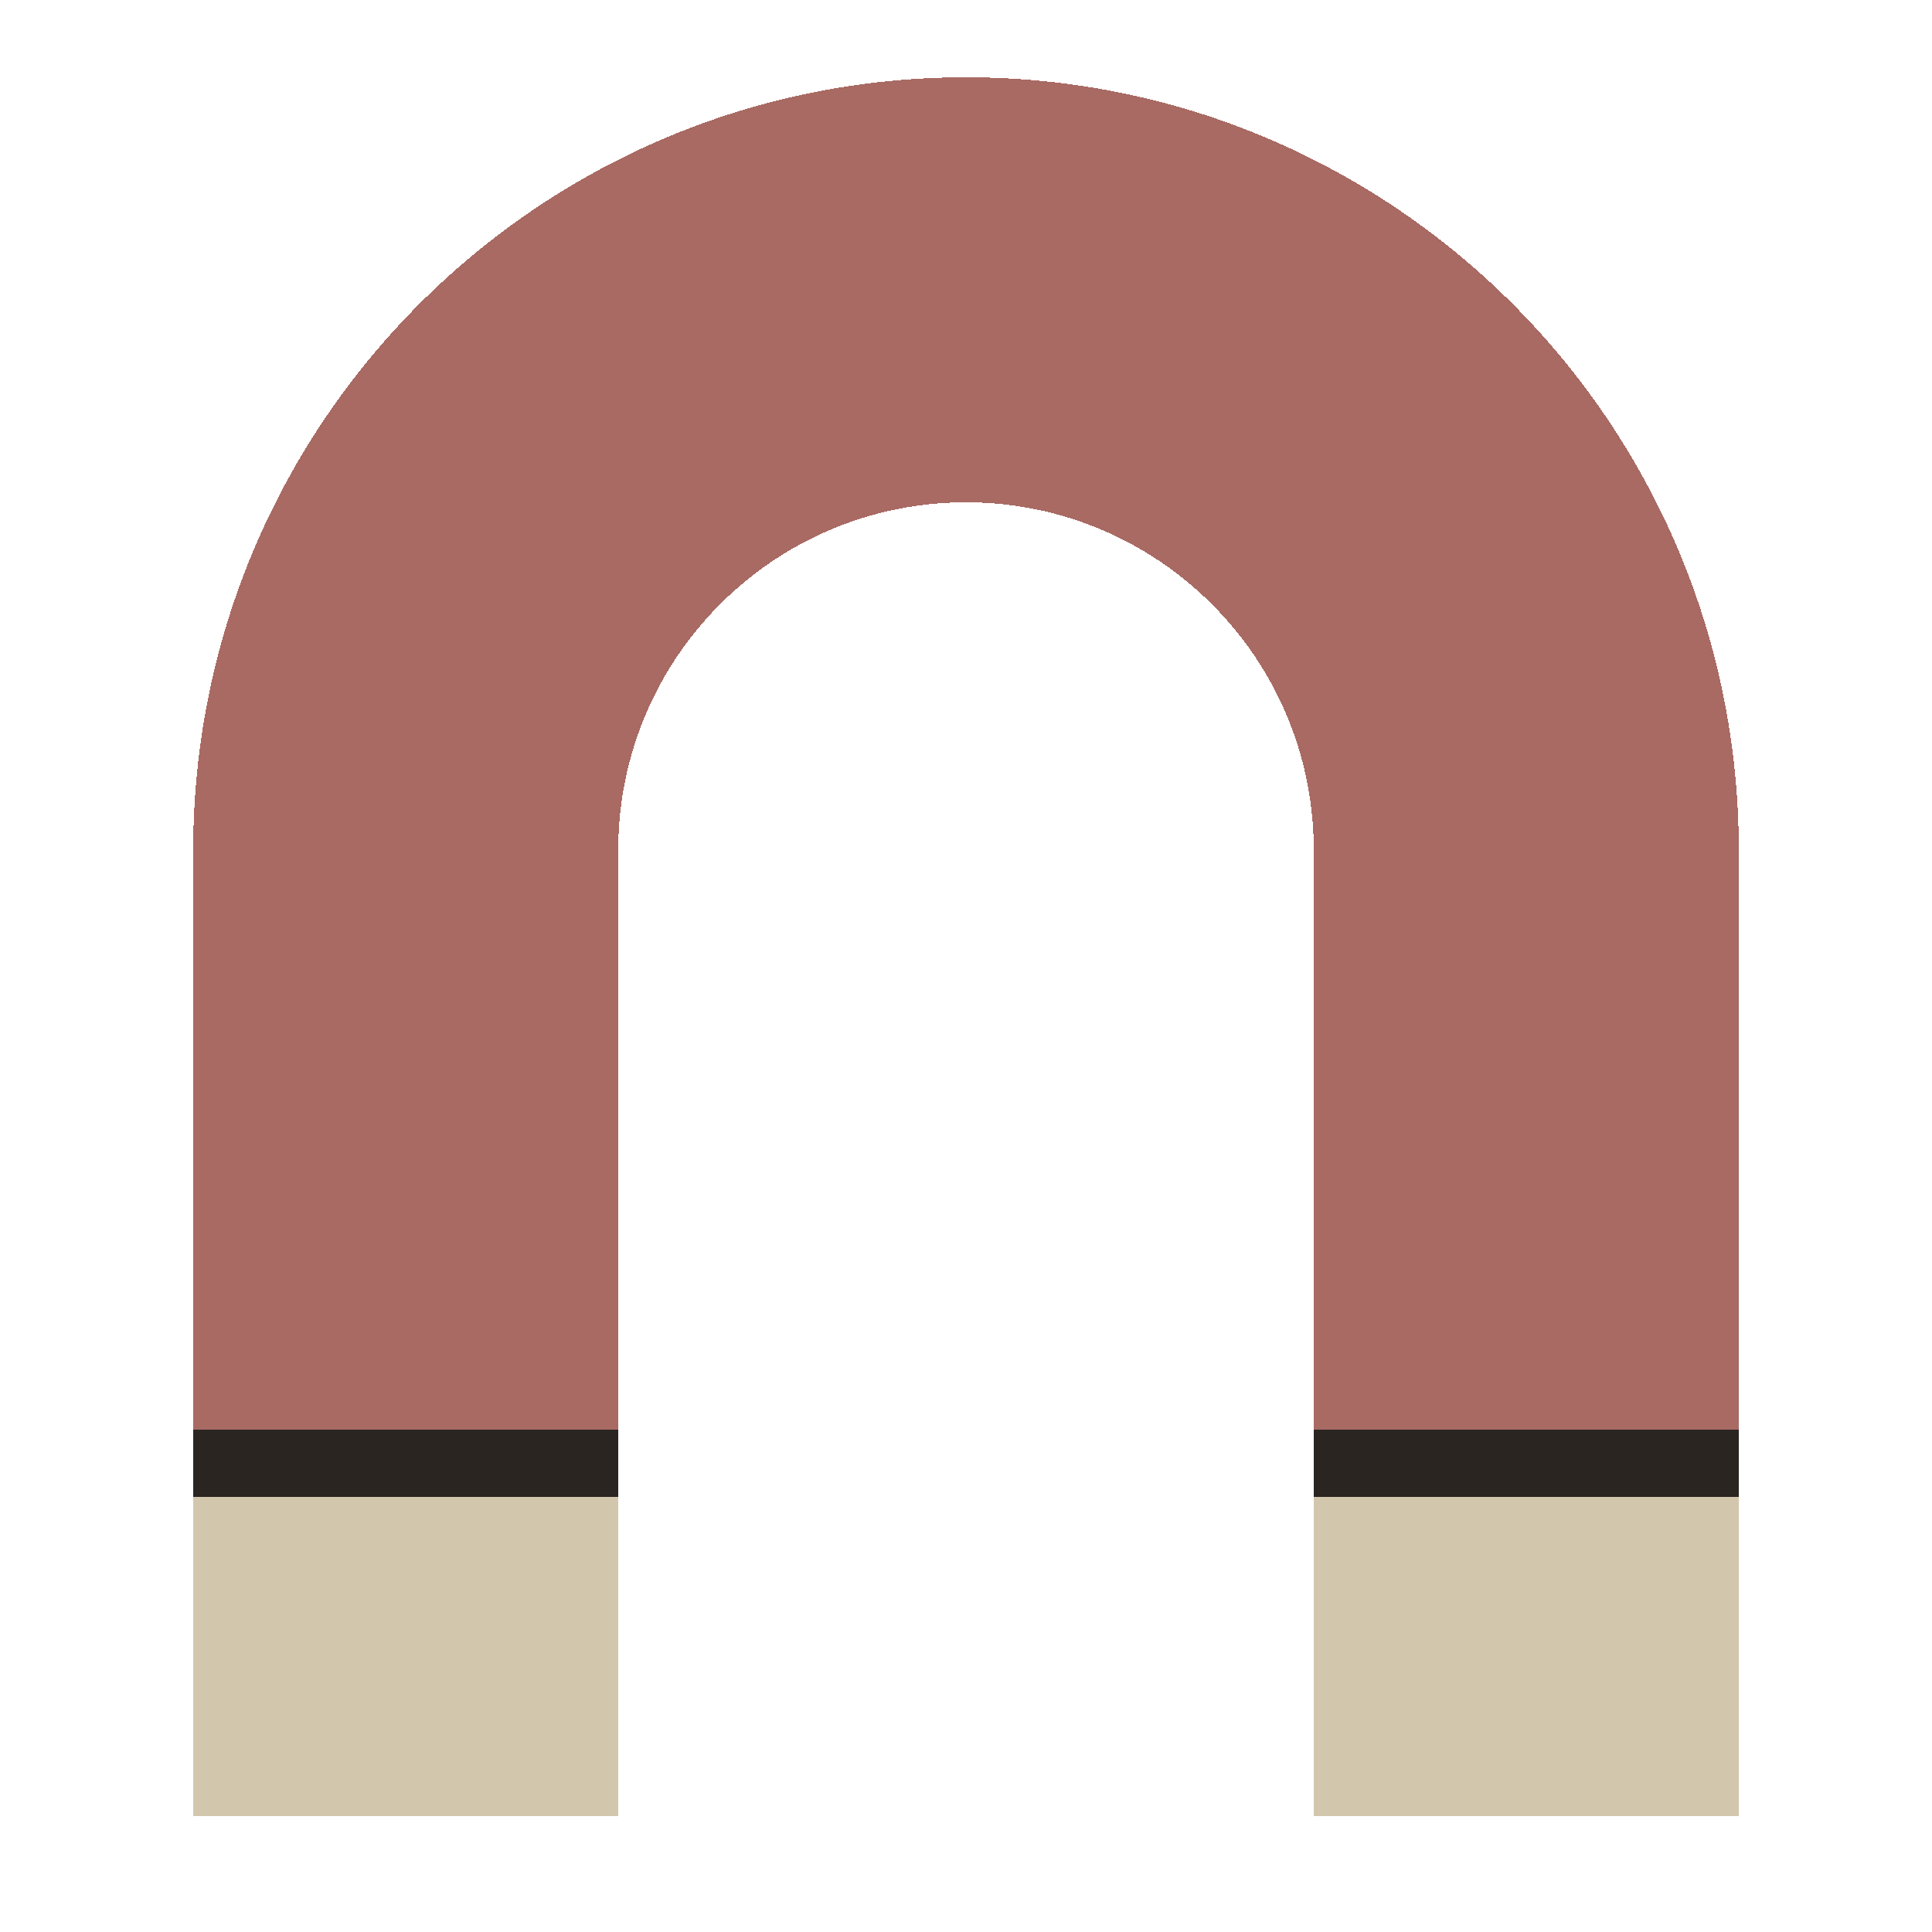
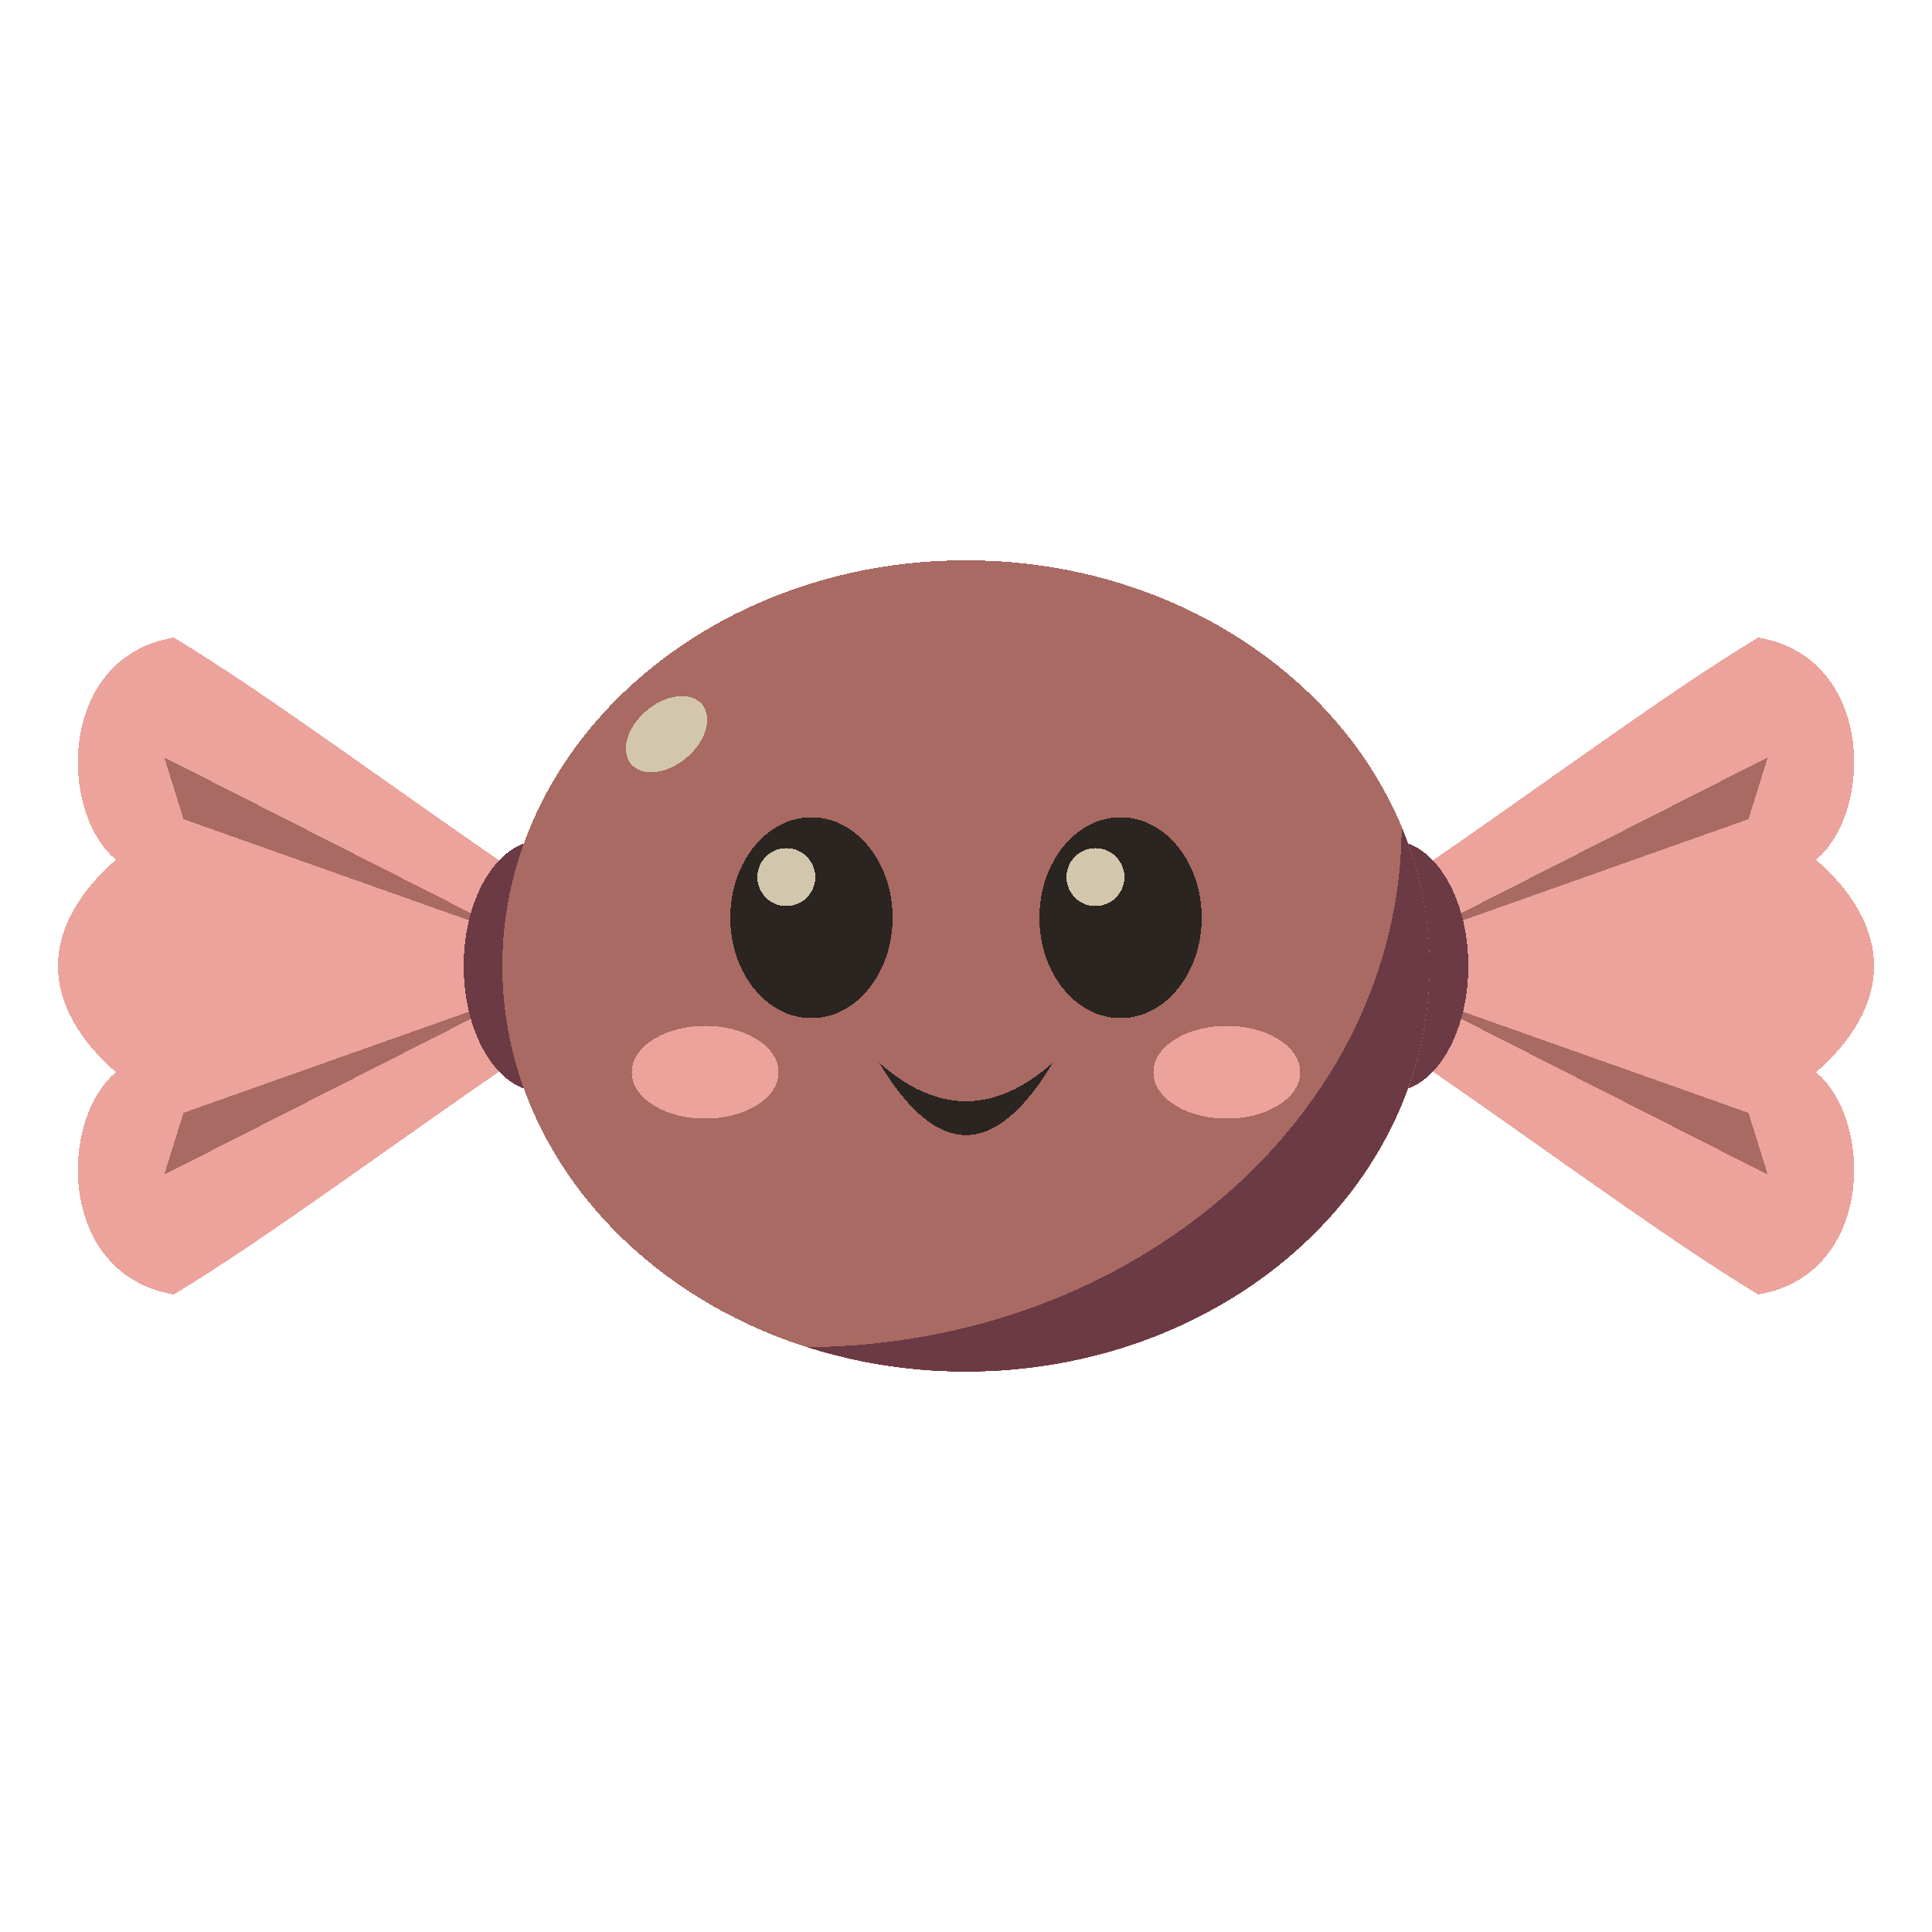
<svg xmlns="http://www.w3.org/2000/svg" viewBox="0 0 100 100" width="512" height="512">
  <g shape-rendering="crispEdges">
-     <path fill="#A86A63" d="M 10 44 A 40 40 0 0 1 90 44 L 90 94 L 68 94 L 68 44 A 18 18 0 0 0 32 44 L 32 94 L 10 94 Z" />
-     <g fill="#D2C6AC">
-       <rect x="10" y="77" width="22" height="17" />
-       <rect x="68" y="77" width="22" height="17" />
+     <g fill="#EBA39C">
+       <path d="M 28 46 C 22 42, 14 36, 9 33 C 3 34, 3 42, 6 44.5 C 2 48, 2 52, 6 55.5 C 3 58, 3 66, 9 67 C 14 64, 22 58, 28 54 Z" />
+       <path d="M 72 46 C 78 42, 86 36, 91 33 C 97 34, 97 42, 94 44.5 C 98 48, 98 52, 94 55.5 C 97 58, 97 66, 91 67 C 86 64, 78 58, 72 54 Z" />
    </g>
-     <g fill="#2A2521">
-       <rect x="10" y="74" width="22" height="3.5" />
-       <rect x="68" y="74" width="22" height="3.5" />
+     <g fill="#A86A63">
+       <path d="M 27 48.6 L 8.5 39.2 L 9.5 42.4 Z" />
+       <path d="M 27 51.4 L 8.5 60.8 L 9.5 57.6 Z" />
+       <path d="M 73 48.6 L 91.5 39.2 L 90.5 42.4 Z" />
+       <path d="M 73 51.4 L 91.5 60.8 L 90.5 57.6 Z" />
    </g>
+     <g fill="#6B3A44">
+       <ellipse cx="28" cy="50" rx="4" ry="6.5" />
+       <ellipse cx="72" cy="50" rx="4" ry="6.5" />
+     </g>
+     <ellipse cx="50" cy="50" rx="24" ry="21" fill="#A86A63" />
+     <path fill="#6B3A44" d="M 72.55 42.82 A 24 21 0 0 1 41.8 69.73 A 31 27 0 0 0 72.55 42.82 Z" />
+     <ellipse cx="34.5" cy="38" rx="2.4" ry="1.6" transform="rotate(-40 34.5 38)" fill="#D2C6AC" />
+     <ellipse cx="42" cy="47.5" rx="4.2" ry="5.2" fill="#2A2521" />
+     <ellipse cx="58" cy="47.5" rx="4.2" ry="5.2" fill="#2A2521" />
+     <circle cx="40.7" cy="45.4" r="1.5" fill="#D2C6AC" />
+     <circle cx="56.7" cy="45.4" r="1.5" fill="#D2C6AC" />
+     <ellipse cx="36.5" cy="55.5" rx="3.8" ry="2.4" fill="#EBA39C" />
+     <ellipse cx="63.5" cy="55.5" rx="3.8" ry="2.4" fill="#EBA39C" />
+     <path fill="#2A2521" d="M 45.5 55 Q 50 62.5 54.5 55 Q 50 59 45.5 55 Z" />
  </g>
</svg>
